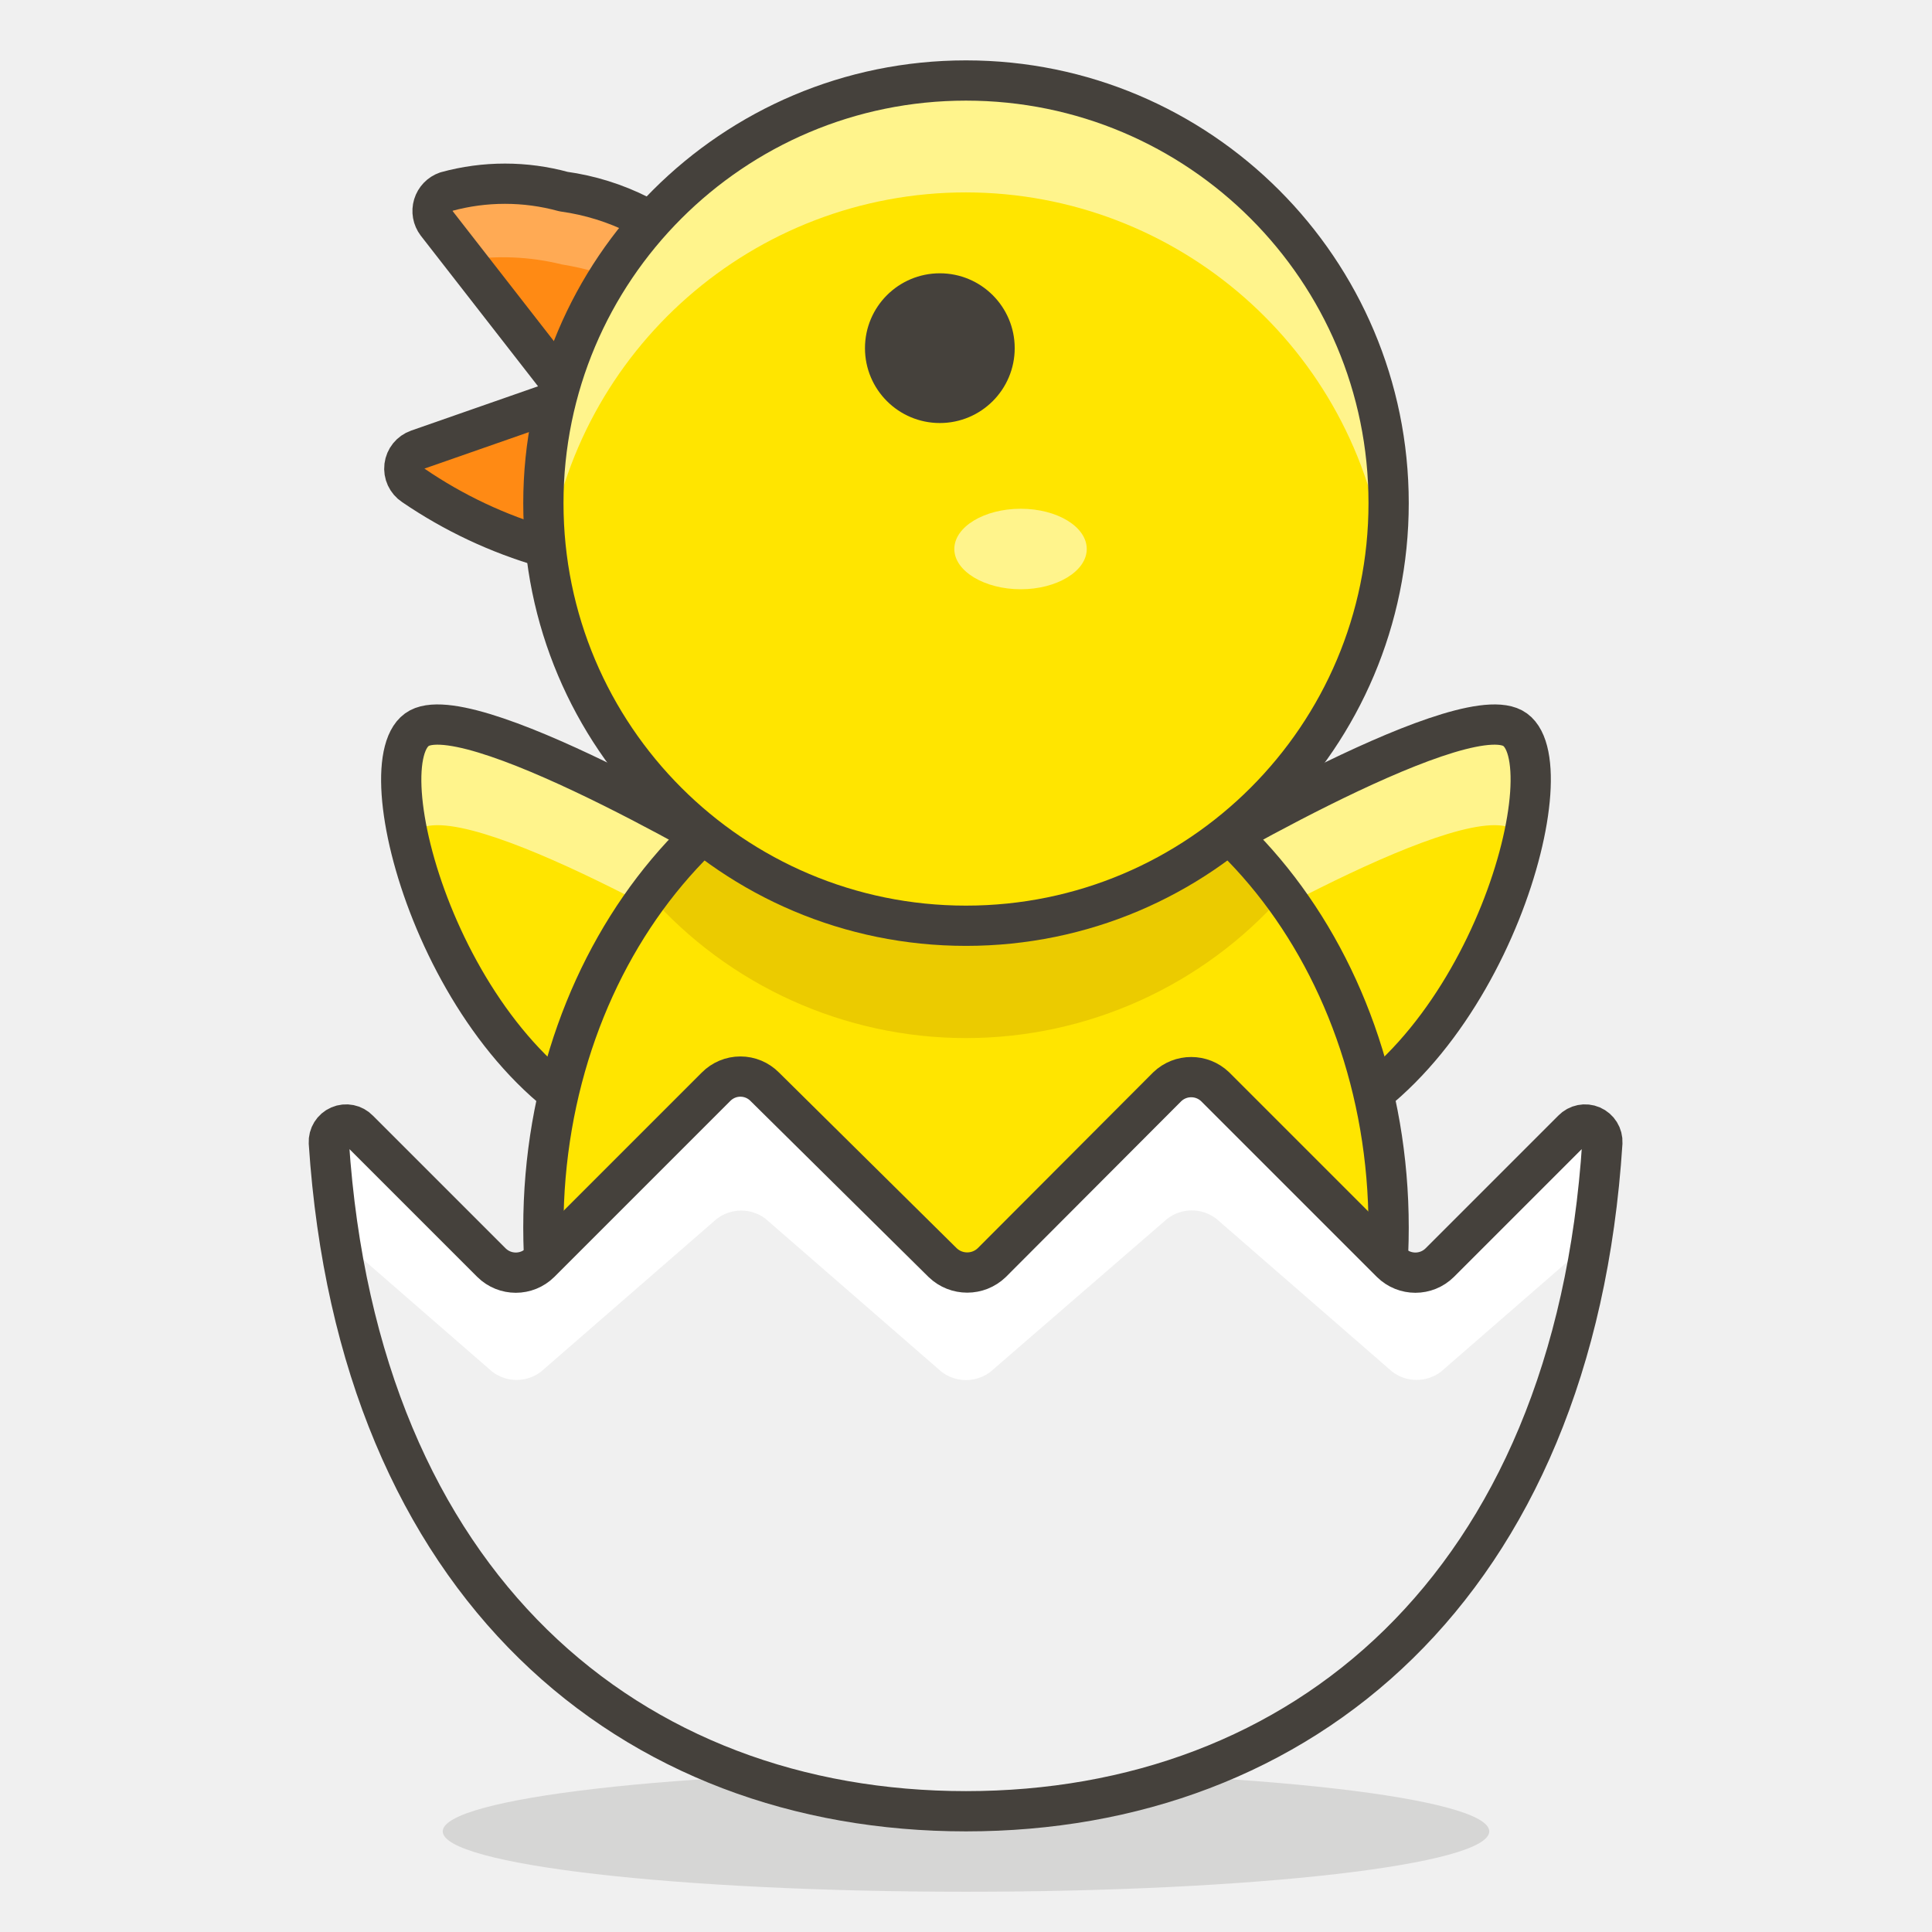
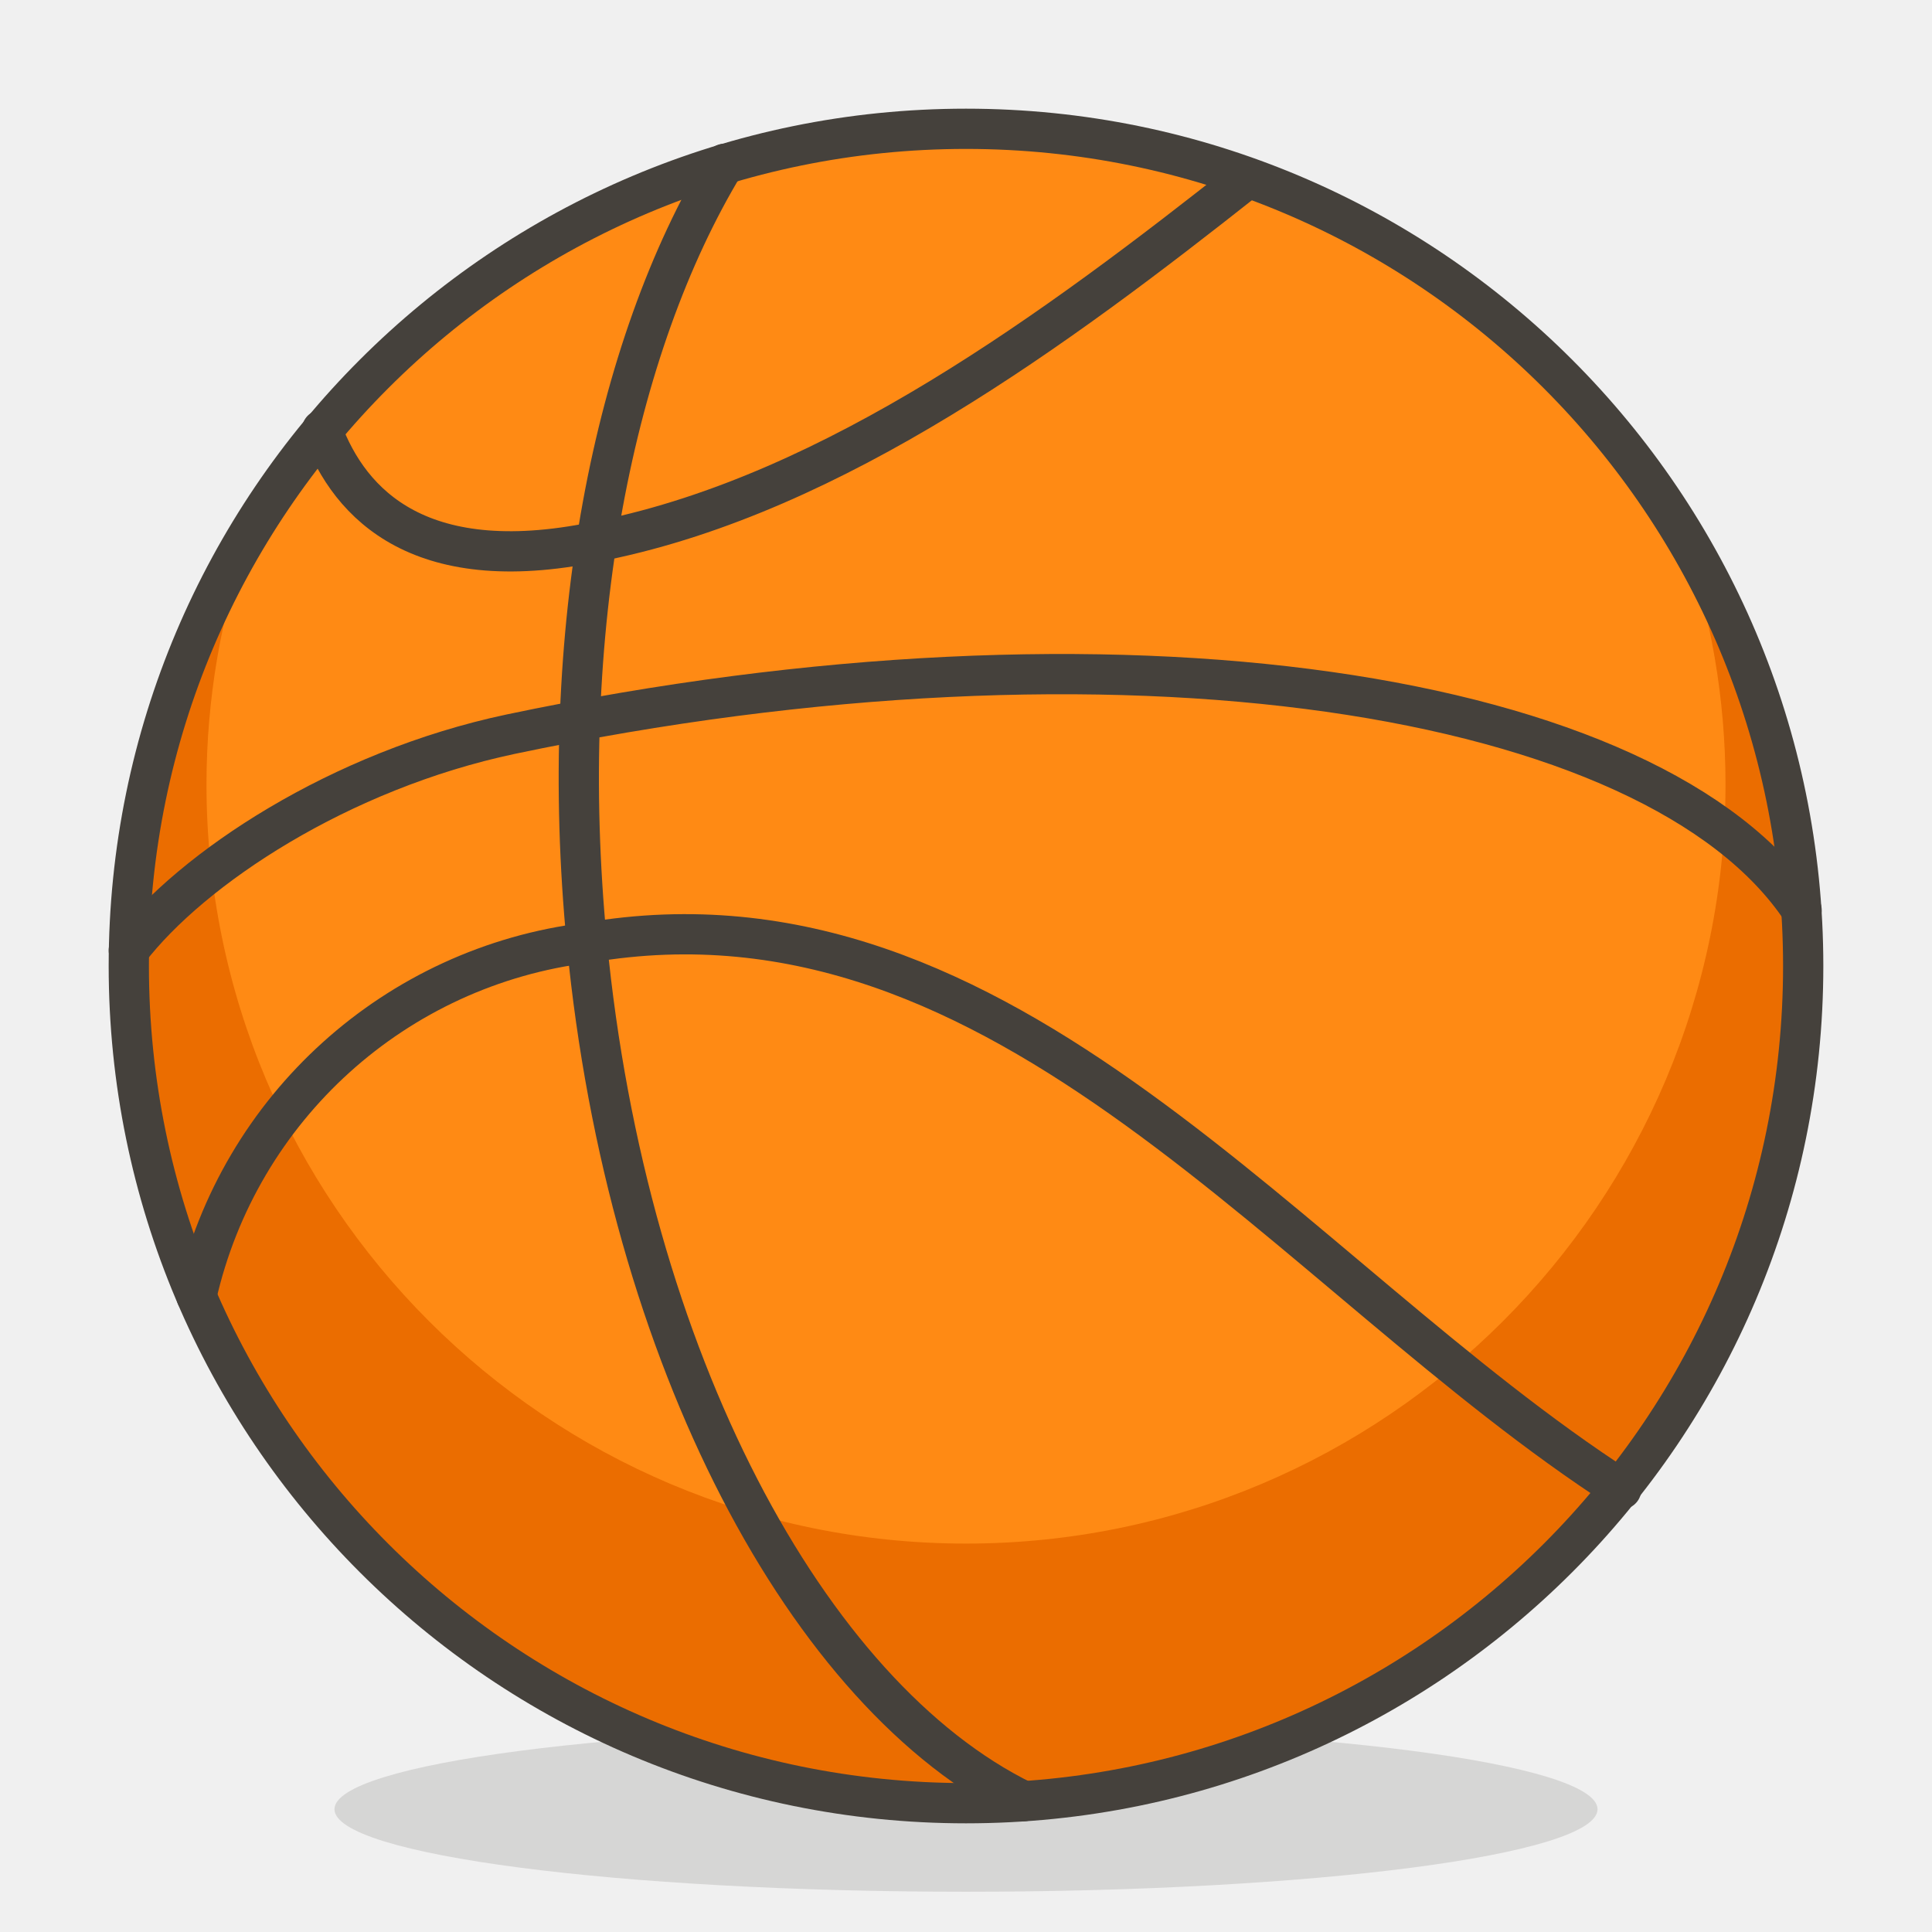
<svg xmlns="http://www.w3.org/2000/svg" width="48" height="48" viewBox="0 0 48 48">
-   <path fill="#ff8a14" d="M17.46 6.5A6 6 0 0 0 14 4.76a5.5 5.5 0 0 0-2.91 0a.51.51 0 0 0-.24.79l3.34 4.29l-3.81 1.33a.5.5 0 0 0-.11.89a11.4 11.4 0 0 0 3.27 1.54a13 13 0 0 0 2.67.39Z" />
-   <path fill="#ffaa54" d="M11.52 6.47a6.1 6.1 0 0 1 2.44.1A6.94 6.94 0 0 1 17.19 8l.27-1.54A6 6 0 0 0 14 4.76a5.53 5.53 0 0 0-2.91 0a.51.51 0 0 0-.24.79Z" />
-   <path fill="none" stroke="#45413c" stroke-linecap="round" stroke-linejoin="round" d="M17.46 6.5A6 6 0 0 0 14 4.76a5.5 5.5 0 0 0-2.91 0a.51.51 0 0 0-.24.79l3.34 4.29l-3.81 1.33a.5.5 0 0 0-.11.89a11.4 11.4 0 0 0 3.27 1.54a13 13 0 0 0 2.67.39Z" stroke-width="1" />
-   <path fill="#45413c" d="M11 45.5a13 1.5 0 1 0 26 0a13 1.5 0 1 0-26 0" opacity="0.15" />
-   <path fill="#ffe500" d="M29.08 21.59s7.08-4.25 8.5-3.5s-.59 8.17-5 10s-3.5-6.5-3.5-6.5" />
-   <path fill="#fff48c" d="M29.08 24.09s7.08-4.25 8.5-3.5a.7.7 0 0 1 .25.28c.32-1.4.25-2.51-.25-2.78c-1.42-.75-8.5 3.5-8.5 3.5a18 18 0 0 0 0 2.9c-.02-.25 0-.4 0-.4" />
-   <path fill="none" stroke="#45413c" stroke-linecap="round" stroke-linejoin="round" d="M29.08 21.59s7.08-4.25 8.5-3.5s-.59 8.17-5 10s-3.5-6.5-3.5-6.5" stroke-width="1" />
-   <path fill="#ffe500" d="M18.92 21.59s-7.08-4.25-8.5-3.5s.58 8.17 5 10s3.5-6.5 3.5-6.5" />
-   <path fill="#fff48c" d="M10.42 20.59c1.42-.75 8.5 3.5 8.5 3.5v.4a17.5 17.5 0 0 0 0-2.9s-7.08-4.25-8.5-3.5c-.5.27-.57 1.38-.25 2.78a.63.63 0 0 1 .25-.28" />
-   <path fill="none" stroke="#45413c" stroke-linecap="round" stroke-linejoin="round" d="M18.92 21.59s-7.08-4.25-8.5-3.5s.58 8.17 5 10s3.5-6.5 3.5-6.5" stroke-width="1" />
-   <path fill="#ffe500" d="M13.5 30.5a10.5 12.5 0 1 0 21 0a10.5 12.5 0 1 0-21 0" />
-   <path fill="#ebcb00" d="M31.88 22.23a10.5 10.5 0 0 1-15.76 0A9.87 9.87 0 0 1 24 18a9.87 9.87 0 0 1 7.88 4.23" />
-   <path fill="none" stroke="#45413c" stroke-linecap="round" stroke-linejoin="round" d="M13.5 30.5a10.5 12.5 0 1 0 21 0a10.5 12.5 0 1 0-21 0" stroke-width="1" />
-   <path fill="#ffe500" d="M13.5 12.5a10.5 10.5 0 1 0 21 0a10.5 10.5 0 1 0-21 0" />
-   <path fill="#fff48c" d="M24 4.78a10.51 10.51 0 0 1 10.4 9.11a10.5 10.5 0 1 0-20.8 0A10.49 10.49 0 0 1 24 4.78" />
-   <path fill="none" stroke="#45413c" stroke-linecap="round" stroke-linejoin="round" d="M13.5 12.5a10.5 10.5 0 1 0 21 0a10.5 10.5 0 1 0-21 0" stroke-width="1" />
-   <path fill="#f0f0f0" d="m39.07 28.07l-3.3 3.3a.86.86 0 0 1-1.21 0L30.19 27A.86.86 0 0 0 29 27l-4.36 4.37a.88.88 0 0 1-1.22 0L19 27a.85.85 0 0 0-1.21 0l-4.37 4.37a.86.86 0 0 1-1.21 0l-3.3-3.3a.43.43 0 0 0-.74.32C8.9 39.46 15.7 45 24 45s15.1-5.54 15.81-16.61a.43.43 0 0 0-.74-.32" />
-   <path fill="#fff" d="m8.93 31.21l3.3 2.87a1 1 0 0 0 1.21 0l4.37-3.8a1 1 0 0 1 1.21 0l4.37 3.8a1 1 0 0 0 1.22 0l4.39-3.8a1 1 0 0 1 1.22 0l4.37 3.8a1 1 0 0 0 1.21 0l3.3-2.87a.46.46 0 0 1 .4-.09a25 25 0 0 0 .34-2.73a.43.43 0 0 0-.74-.32l-3.3 3.3a.86.86 0 0 1-1.21 0L30.19 27A.86.86 0 0 0 29 27l-4.36 4.37a.88.88 0 0 1-1.22 0L19 27a.85.85 0 0 0-1.21 0l-4.37 4.37a.86.86 0 0 1-1.21 0l-3.3-3.3a.43.43 0 0 0-.74.32a25 25 0 0 0 .33 2.73a.47.47 0 0 1 .43.09" />
-   <path fill="none" stroke="#45413c" stroke-linecap="round" stroke-linejoin="round" d="m39.07 28.07l-3.3 3.3a.86.86 0 0 1-1.21 0L30.19 27A.86.86 0 0 0 29 27l-4.36 4.37a.88.88 0 0 1-1.22 0L19 27a.85.85 0 0 0-1.21 0l-4.37 4.37a.86.86 0 0 1-1.21 0l-3.3-3.3a.43.43 0 0 0-.74.32C8.9 39.46 15.7 45 24 45s15.1-5.54 15.81-16.61a.43.43 0 0 0-.74-.32" stroke-width="1" />
-   <path fill="#45413c" stroke="#45413c" stroke-linecap="round" stroke-linejoin="round" d="M21.99 8.65a1.36 1.36 0 1 0 2.72 0a1.36 1.36 0 1 0-2.72 0" stroke-width="1" />
-   <path fill="#fff48c" d="M27 13.64c0 .55-.74 1-1.64 1s-1.65-.45-1.65-1s.74-1 1.65-1s1.64.45 1.64 1" />
+   <path fill="#45413c" d="M8.31 44.95a15.69 2.05 0 1 0 31.38 0a15.69 2.05 0 1 0-31.38 0" opacity="0.15" />
+   <path fill="#ff8a14" d="M3.2 24a20.8 20.8 0 1 0 41.6 0a20.8 20.8 0 1 0-41.6 0" />
+   <path fill="#eb6d00" d="M41.81 13.29a18.7 18.7 0 0 1 1.06 6.19a18.87 18.87 0 0 1-37.74 0a18.7 18.7 0 0 1 1.06-6.19A20.79 20.79 0 1 0 44.8 24a20.65 20.65 0 0 0-2.99-10.71" />
+   <path fill="none" stroke="#45413c" stroke-linecap="round" stroke-linejoin="round" d="M3.2 24a20.8 20.8 0 1 0 41.6 0a20.8 20.8 0 1 0-41.6 0" stroke-width="1" />
+   <path fill="none" stroke="#45413c" stroke-linecap="round" stroke-linejoin="round" d="M44.76 22.61c-3.63-5.46-17-7.54-32.07-4.37c-4.25.9-7.92 3.33-9.49 5.37" stroke-width="1" />
+   <path fill="none" stroke="#45413c" stroke-linecap="round" stroke-linejoin="round" d="M18 4.07c-2.76 4.56-4.17 11.61-3.42 19.35c1 10.32 5.49 18.71 10.85 21.33" stroke-width="1" />
+   <path fill="none" stroke="#45413c" stroke-linecap="round" stroke-linejoin="round" d="M4.88 32.2a11.38 11.38 0 0 1 9.72-8.78C25 21.64 32.05 31.69 40.28 37M31 4.42c-4.78 3.78-10.26 7.82-16 9c-4.54 1-6.31-.88-7-2.74" stroke-width="1" />
</svg>
